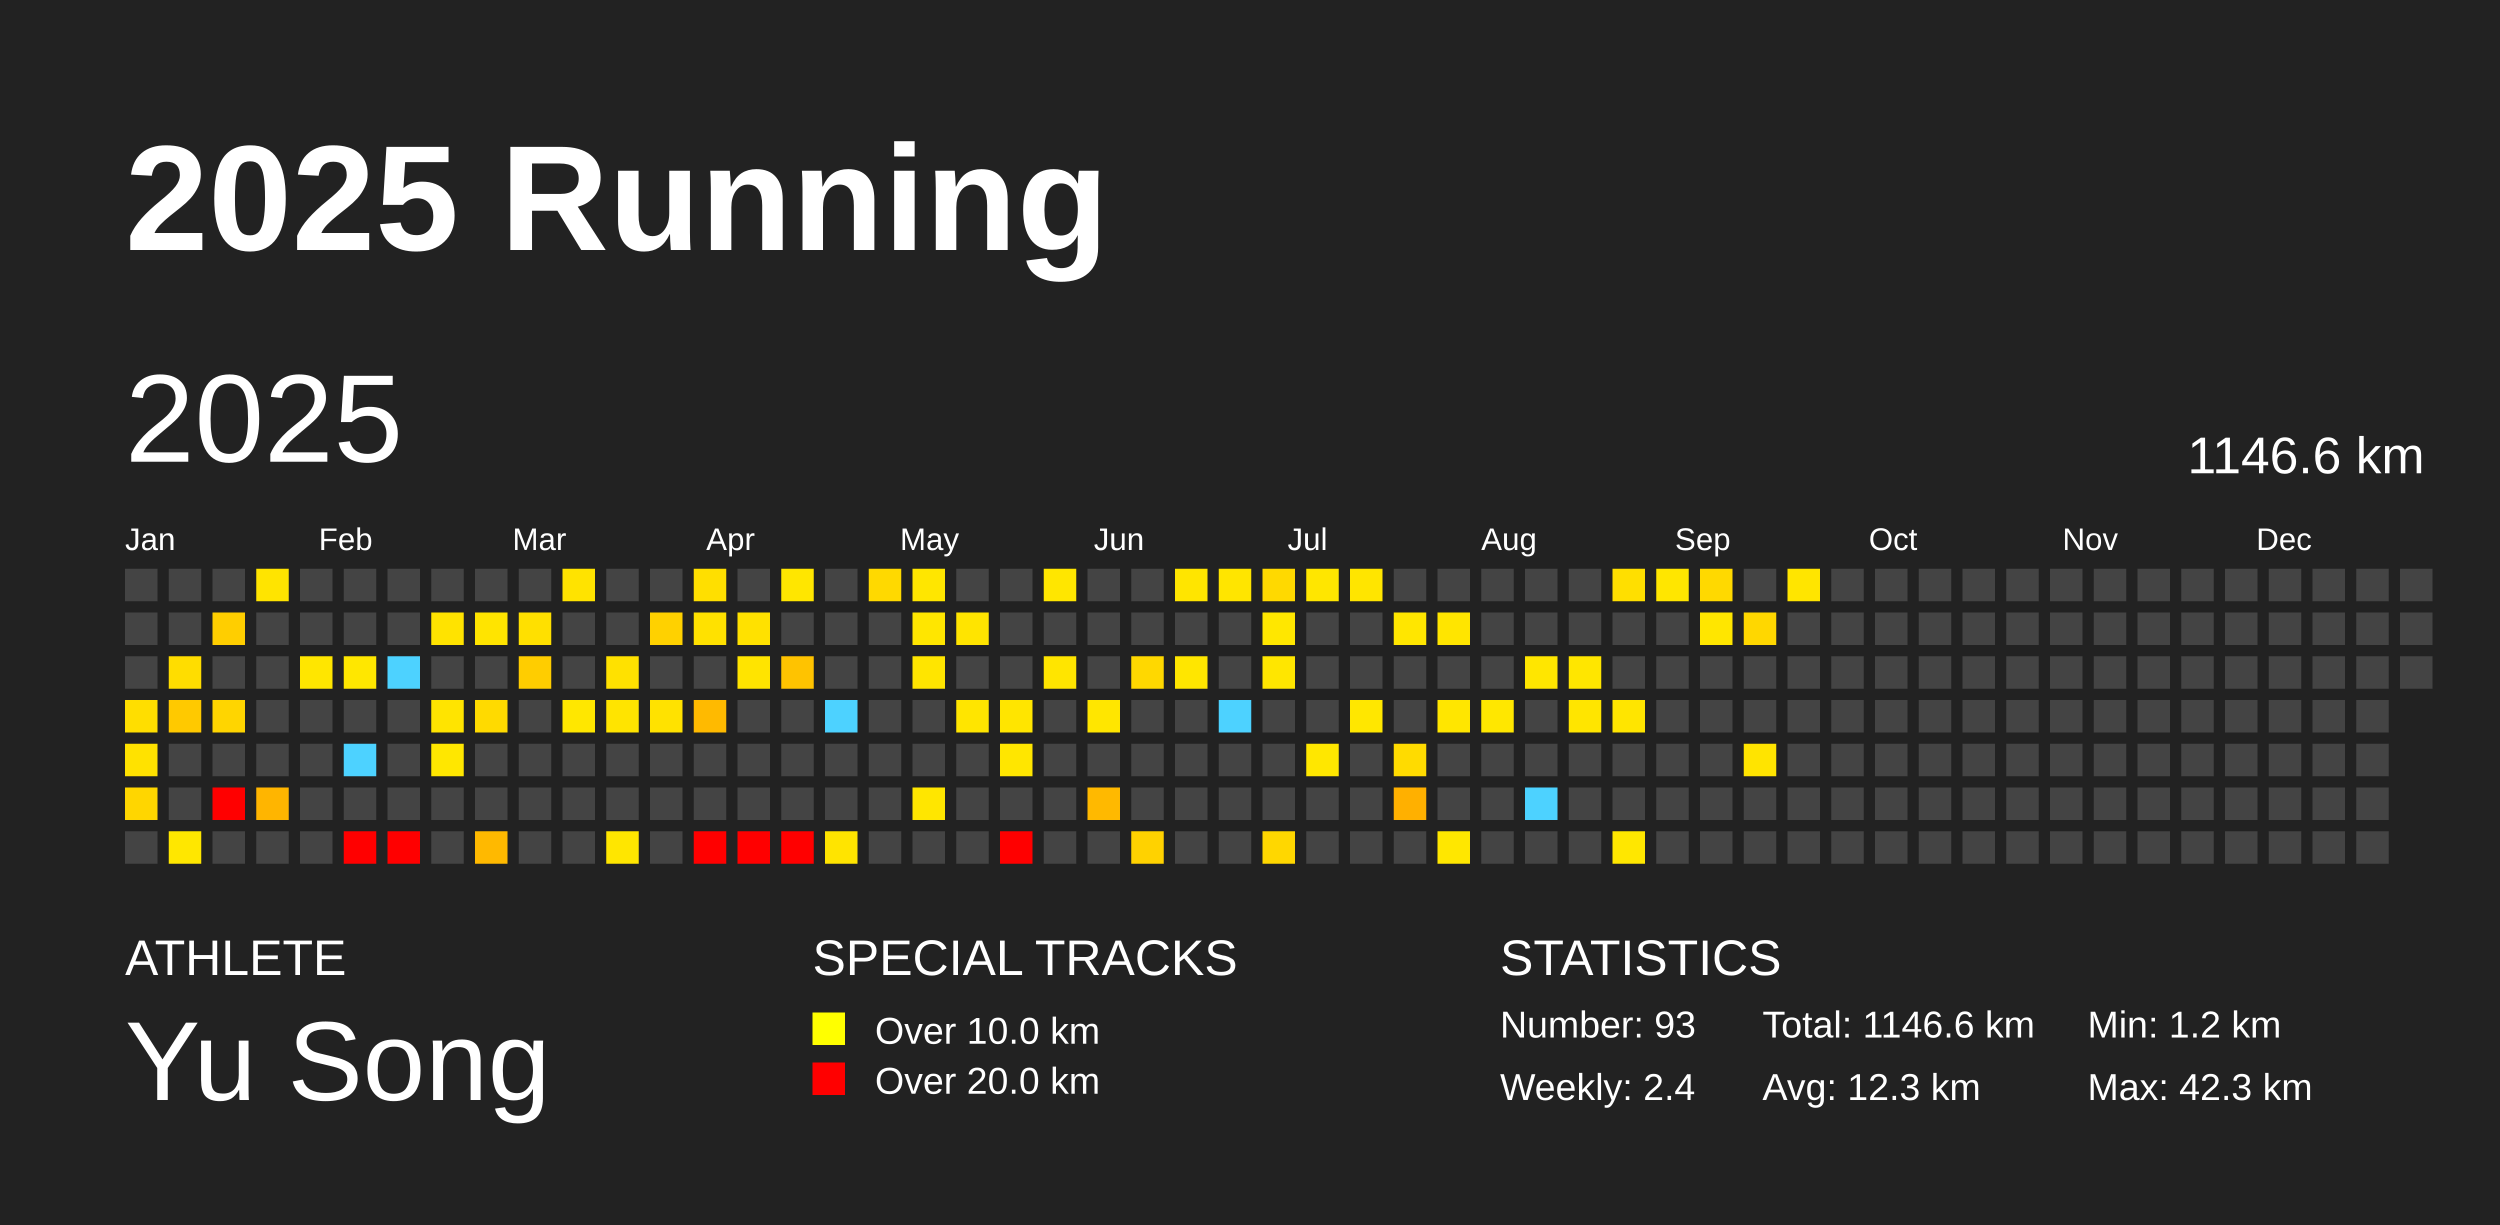
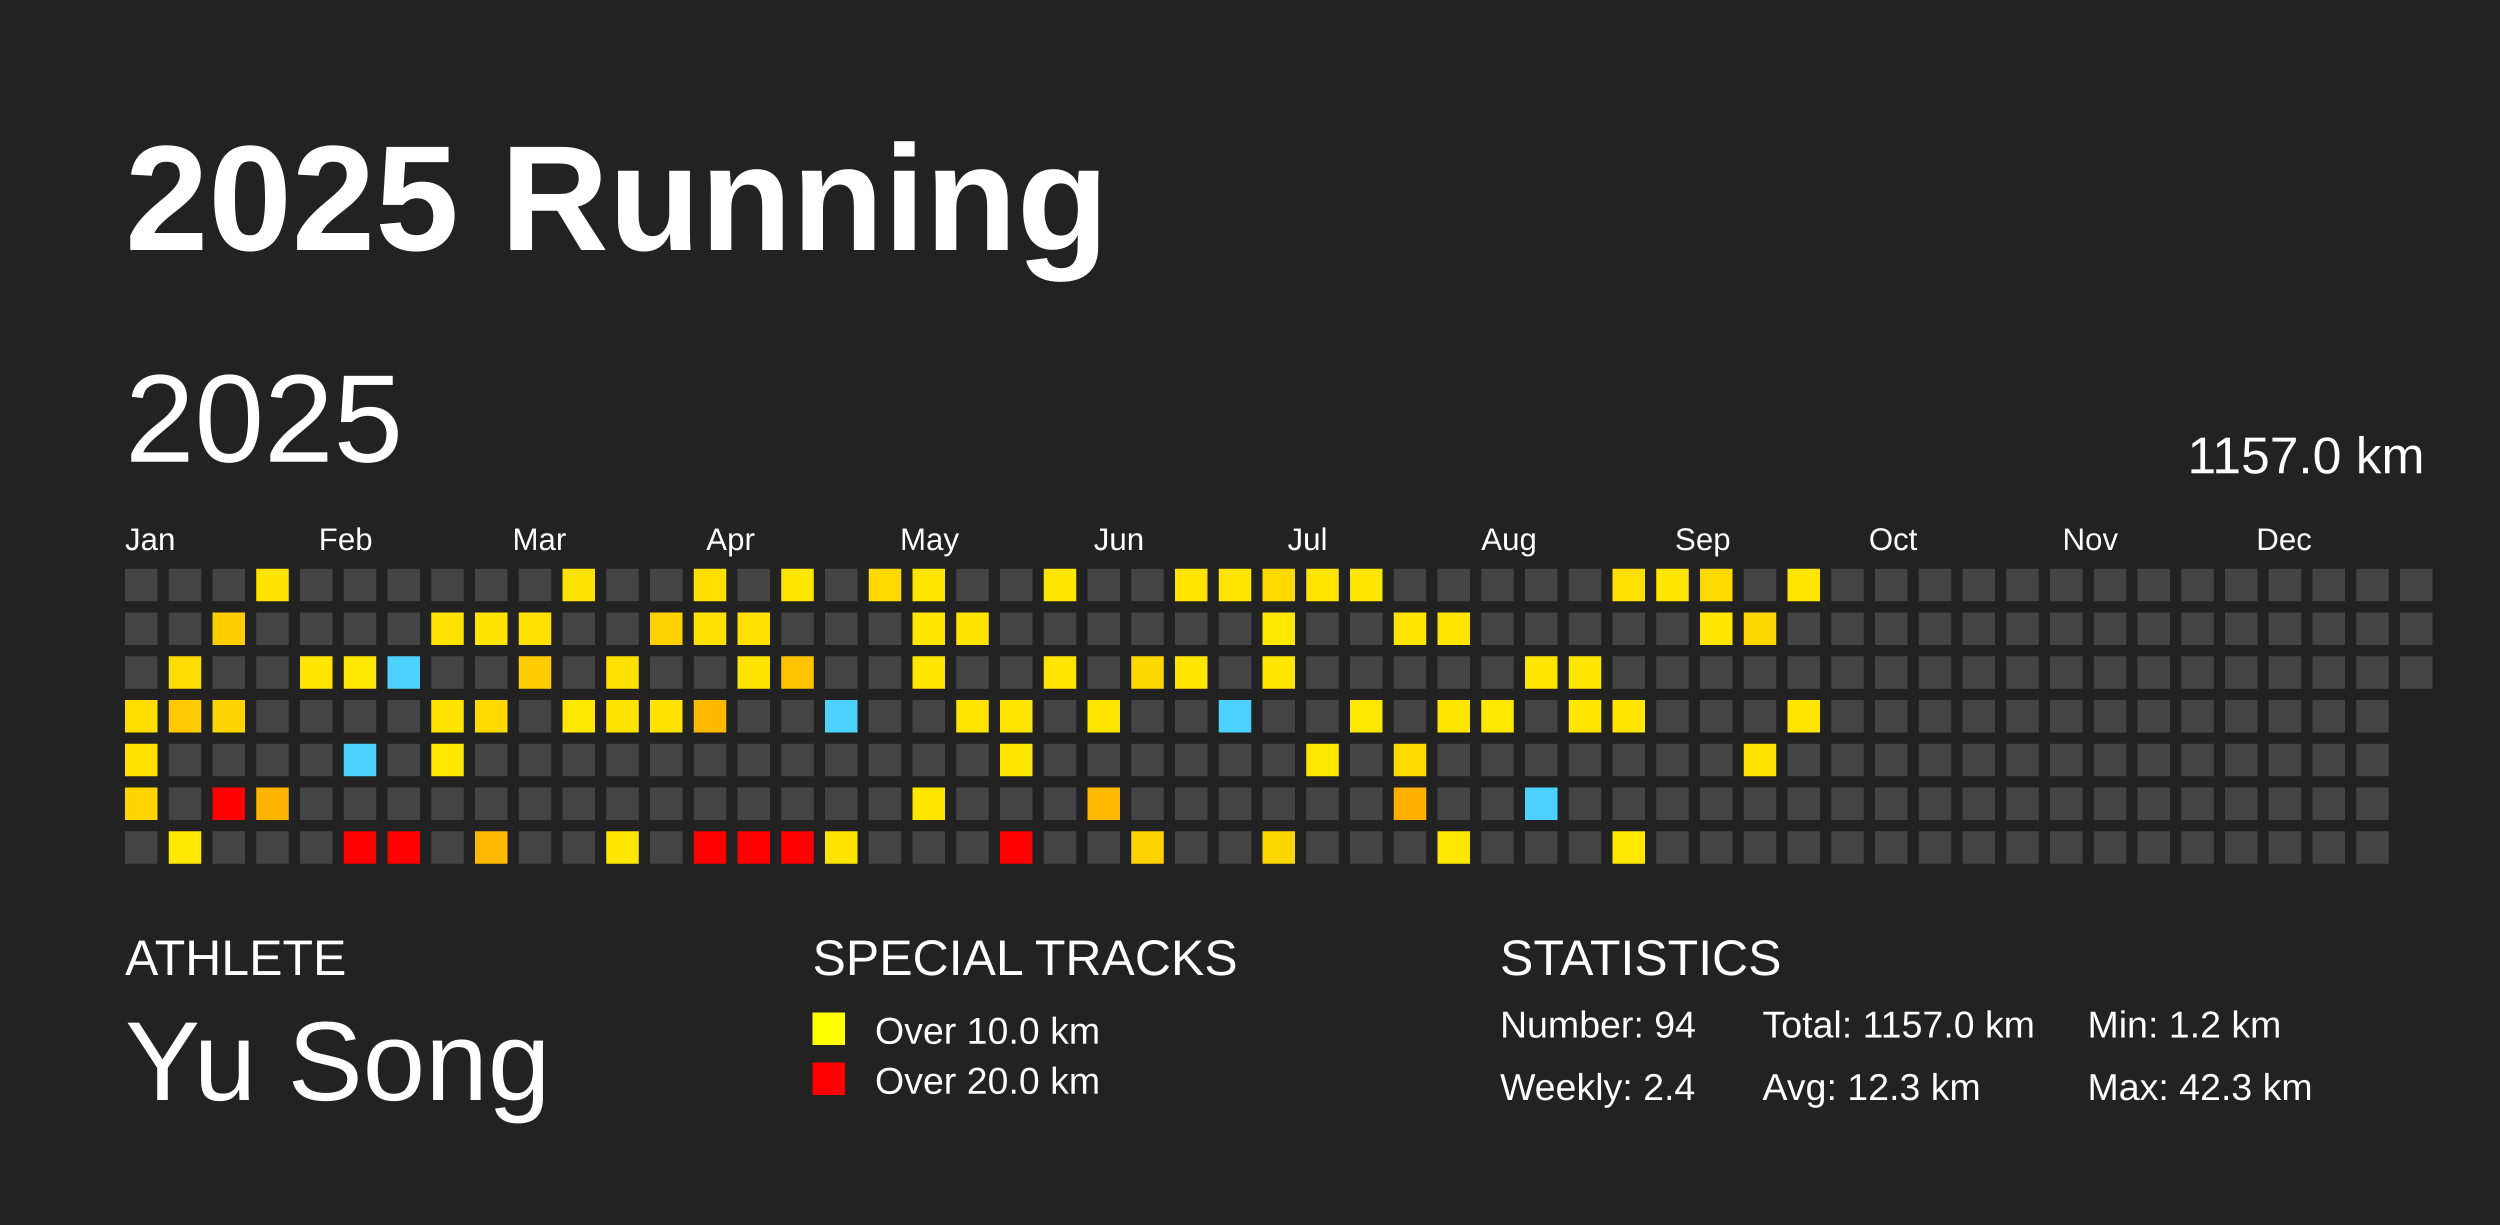
<svg xmlns="http://www.w3.org/2000/svg" baseProfile="full" height="98mm" version="1.1" viewBox="0,0,200,98" width="200mm">
  <defs />
  <rect fill="#222222" height="98" width="200" x="0" y="0" />
  <text fill="#FFFFFF" style="font-size:12px; font-family:Arial; font-weight:bold;" x="10" y="20">2025 Running</text>
  <text fill="#FFFFFF" style="font-size:4px; font-family:Arial" x="10" y="78">ATHLETE</text>
  <text fill="#FFFFFF" style="font-size:9px; font-family:Arial" x="10" y="88">Yu Song</text>
  <text fill="#FFFFFF" style="font-size:4px; font-family:Arial" x="65" y="78">SPECIAL TRACKS</text>
  <rect fill="yellow" height="2.6" width="2.6" x="65" y="81" />
  <text fill="#FFFFFF" style="font-size:3px; font-family:Arial" x="70" y="83.5">Over 10.0 km</text>
  <rect fill="red" height="2.6" width="2.6" x="65" y="85" />
  <text fill="#FFFFFF" style="font-size:3px; font-family:Arial" x="70" y="87.5">Over 20.0 km</text>
  <text fill="#FFFFFF" style="font-size:4px; font-family:Arial" x="120" y="78">STATISTICS</text>
-   <text fill="#FFFFFF" style="font-size:3px; font-family:Arial" x="120" y="83">Number: 93</text>
+   <text fill="#FFFFFF" style="font-size:3px; font-family:Arial" x="120" y="83">Number: 94</text>
  <text fill="#FFFFFF" style="font-size:3px; font-family:Arial" x="120" y="88">Weekly: 2.4</text>
-   <text fill="#FFFFFF" style="font-size:3px; font-family:Arial" x="141" y="83">Total: 1146.6 km</text>
+   <text fill="#FFFFFF" style="font-size:3px; font-family:Arial" x="141" y="83">Total: 1157.0 km</text>
  <text fill="#FFFFFF" style="font-size:3px; font-family:Arial" x="141" y="88">Avg: 12.3 km</text>
  <text fill="#FFFFFF" style="font-size:3px; font-family:Arial" x="167" y="83">Min: 1.2 km</text>
  <text fill="#FFFFFF" style="font-size:3px; font-family:Arial" x="167" y="88">Max: 42.3 km</text>
  <text dominant-baseline="hanging" fill="#FFFFFF" style="font-size:10.0px; font-family:Arial;" x="10" y="30">2025</text>
-   <text dominant-baseline="hanging" fill="#FFFFFF" style="font-size:4.125px; font-family:Arial;" x="175" y="35">1146.6 km</text>
+   <text dominant-baseline="hanging" fill="#FFFFFF" style="font-size:4.125px; font-family:Arial;" x="175" y="35">1157.0 km</text>
  <text fill="#FFFFFF" style="font-size:2.5px; font-family:Arial" x="10.0" y="44">Jan</text>
  <text fill="#FFFFFF" style="font-size:2.5px; font-family:Arial" x="25.5" y="44">Feb</text>
  <text fill="#FFFFFF" style="font-size:2.5px; font-family:Arial" x="41.0" y="44">Mar</text>
  <text fill="#FFFFFF" style="font-size:2.5px; font-family:Arial" x="56.5" y="44">Apr</text>
  <text fill="#FFFFFF" style="font-size:2.5px; font-family:Arial" x="72.0" y="44">May</text>
  <text fill="#FFFFFF" style="font-size:2.5px; font-family:Arial" x="87.5" y="44">Jun</text>
  <text fill="#FFFFFF" style="font-size:2.5px; font-family:Arial" x="103.0" y="44">Jul</text>
  <text fill="#FFFFFF" style="font-size:2.5px; font-family:Arial" x="118.5" y="44">Aug</text>
  <text fill="#FFFFFF" style="font-size:2.5px; font-family:Arial" x="134.0" y="44">Sep</text>
  <text fill="#FFFFFF" style="font-size:2.5px; font-family:Arial" x="149.5" y="44">Oct</text>
  <text fill="#FFFFFF" style="font-size:2.5px; font-family:Arial" x="165.0" y="44">Nov</text>
  <text fill="#FFFFFF" style="font-size:2.5px; font-family:Arial" x="180.5" y="44">Dec</text>
  <rect fill="#444444" height="2.6" width="2.6" x="10.0" y="45.5" />
  <rect fill="#444444" height="2.6" width="2.6" x="10.0" y="49.0" />
  <rect fill="#444444" height="2.6" width="2.6" x="10.0" y="52.5" />
  <rect fill="#ffde00" height="2.6" width="2.6" x="10.0" y="56.0" />
  <rect fill="#ffe200" height="2.6" width="2.6" x="10.0" y="59.5" />
  <rect fill="#ffd600" height="2.6" width="2.6" x="10.0" y="63.0" />
  <rect fill="#444444" height="2.6" width="2.6" x="10.0" y="66.5" />
  <rect fill="#444444" height="2.6" width="2.6" x="13.5" y="45.5" />
  <rect fill="#444444" height="2.6" width="2.6" x="13.5" y="49.0" />
  <rect fill="#ffdd00" height="2.6" width="2.6" x="13.5" y="52.5" />
  <rect fill="#ffc900" height="2.6" width="2.6" x="13.5" y="56.0" />
  <rect fill="#444444" height="2.6" width="2.6" x="13.5" y="59.5" />
  <rect fill="#444444" height="2.6" width="2.6" x="13.5" y="63.0" />
  <rect fill="#ffe700" height="2.6" width="2.6" x="13.5" y="66.5" />
  <rect fill="#444444" height="2.6" width="2.6" x="17.0" y="45.5" />
  <rect fill="#ffce00" height="2.6" width="2.6" x="17.0" y="49.0" />
  <rect fill="#444444" height="2.6" width="2.6" x="17.0" y="52.5" />
  <rect fill="#ffd500" height="2.6" width="2.6" x="17.0" y="56.0" />
  <rect fill="#444444" height="2.6" width="2.6" x="17.0" y="59.5" />
  <rect fill="red" height="2.6" width="2.6" x="17.0" y="63.0" />
  <rect fill="#444444" height="2.6" width="2.6" x="17.0" y="66.5" />
  <rect fill="#ffe400" height="2.6" width="2.6" x="20.5" y="45.5" />
  <rect fill="#444444" height="2.6" width="2.6" x="20.5" y="49.0" />
  <rect fill="#444444" height="2.6" width="2.6" x="20.5" y="52.5" />
  <rect fill="#444444" height="2.6" width="2.6" x="20.5" y="56.0" />
  <rect fill="#444444" height="2.6" width="2.6" x="20.5" y="59.5" />
  <rect fill="#ffb500" height="2.6" width="2.6" x="20.5" y="63.0" />
  <rect fill="#444444" height="2.6" width="2.6" x="20.5" y="66.5" />
  <rect fill="#444444" height="2.6" width="2.6" x="24.0" y="45.5" />
  <rect fill="#444444" height="2.6" width="2.6" x="24.0" y="49.0" />
  <rect fill="#ffe600" height="2.6" width="2.6" x="24.0" y="52.5" />
  <rect fill="#444444" height="2.6" width="2.6" x="24.0" y="56.0" />
  <rect fill="#444444" height="2.6" width="2.6" x="24.0" y="59.5" />
  <rect fill="#444444" height="2.6" width="2.6" x="24.0" y="63.0" />
  <rect fill="#444444" height="2.6" width="2.6" x="24.0" y="66.5" />
  <rect fill="#444444" height="2.6" width="2.6" x="27.5" y="45.5" />
  <rect fill="#444444" height="2.6" width="2.6" x="27.5" y="49.0" />
  <rect fill="#ffe700" height="2.6" width="2.6" x="27.5" y="52.5" />
  <rect fill="#444444" height="2.6" width="2.6" x="27.5" y="56.0" />
  <rect fill="#4dd2ff" height="2.6" width="2.6" x="27.5" y="59.5" />
  <rect fill="#444444" height="2.6" width="2.6" x="27.5" y="63.0" />
  <rect fill="red" height="2.6" width="2.6" x="27.5" y="66.5" />
  <rect fill="#444444" height="2.6" width="2.6" x="31.0" y="45.5" />
  <rect fill="#444444" height="2.6" width="2.6" x="31.0" y="49.0" />
  <rect fill="#4dd2ff" height="2.6" width="2.6" x="31.0" y="52.5" />
  <rect fill="#444444" height="2.6" width="2.6" x="31.0" y="56.0" />
  <rect fill="#444444" height="2.6" width="2.6" x="31.0" y="59.5" />
  <rect fill="#444444" height="2.6" width="2.6" x="31.0" y="63.0" />
  <rect fill="red" height="2.6" width="2.6" x="31.0" y="66.5" />
  <rect fill="#444444" height="2.6" width="2.6" x="34.5" y="45.5" />
  <rect fill="#ffe300" height="2.6" width="2.6" x="34.5" y="49.0" />
  <rect fill="#444444" height="2.6" width="2.6" x="34.5" y="52.5" />
  <rect fill="#ffe400" height="2.6" width="2.6" x="34.5" y="56.0" />
  <rect fill="#ffe700" height="2.6" width="2.6" x="34.5" y="59.5" />
  <rect fill="#444444" height="2.6" width="2.6" x="34.5" y="63.0" />
  <rect fill="#444444" height="2.6" width="2.6" x="34.5" y="66.5" />
  <rect fill="#444444" height="2.6" width="2.6" x="38.0" y="45.5" />
  <rect fill="#ffe400" height="2.6" width="2.6" x="38.0" y="49.0" />
  <rect fill="#444444" height="2.6" width="2.6" x="38.0" y="52.5" />
  <rect fill="#ffda00" height="2.6" width="2.6" x="38.0" y="56.0" />
  <rect fill="#444444" height="2.6" width="2.6" x="38.0" y="59.5" />
  <rect fill="#444444" height="2.6" width="2.6" x="38.0" y="63.0" />
  <rect fill="#ffb900" height="2.6" width="2.6" x="38.0" y="66.5" />
  <rect fill="#444444" height="2.6" width="2.6" x="41.5" y="45.5" />
  <rect fill="#ffe000" height="2.6" width="2.6" x="41.5" y="49.0" />
  <rect fill="#ffcd00" height="2.6" width="2.6" x="41.5" y="52.5" />
  <rect fill="#444444" height="2.6" width="2.6" x="41.5" y="56.0" />
  <rect fill="#444444" height="2.6" width="2.6" x="41.5" y="59.5" />
  <rect fill="#444444" height="2.6" width="2.6" x="41.5" y="63.0" />
  <rect fill="#444444" height="2.6" width="2.6" x="41.5" y="66.5" />
  <rect fill="#ffe300" height="2.6" width="2.6" x="45.0" y="45.5" />
  <rect fill="#444444" height="2.6" width="2.6" x="45.0" y="49.0" />
  <rect fill="#444444" height="2.6" width="2.6" x="45.0" y="52.5" />
  <rect fill="#ffe700" height="2.6" width="2.6" x="45.0" y="56.0" />
  <rect fill="#444444" height="2.6" width="2.6" x="45.0" y="59.5" />
  <rect fill="#444444" height="2.6" width="2.6" x="45.0" y="63.0" />
  <rect fill="#444444" height="2.6" width="2.6" x="45.0" y="66.5" />
  <rect fill="#444444" height="2.6" width="2.6" x="48.5" y="45.5" />
  <rect fill="#444444" height="2.6" width="2.6" x="48.5" y="49.0" />
  <rect fill="#ffe100" height="2.6" width="2.6" x="48.5" y="52.5" />
  <rect fill="#ffe400" height="2.6" width="2.6" x="48.5" y="56.0" />
  <rect fill="#444444" height="2.6" width="2.6" x="48.5" y="59.5" />
  <rect fill="#444444" height="2.6" width="2.6" x="48.5" y="63.0" />
  <rect fill="#ffe600" height="2.6" width="2.6" x="48.5" y="66.5" />
  <rect fill="#444444" height="2.6" width="2.6" x="52.0" y="45.5" />
  <rect fill="#ffd100" height="2.6" width="2.6" x="52.0" y="49.0" />
  <rect fill="#444444" height="2.6" width="2.6" x="52.0" y="52.5" />
  <rect fill="#ffe200" height="2.6" width="2.6" x="52.0" y="56.0" />
  <rect fill="#444444" height="2.6" width="2.6" x="52.0" y="59.5" />
  <rect fill="#444444" height="2.6" width="2.6" x="52.0" y="63.0" />
  <rect fill="#444444" height="2.6" width="2.6" x="52.0" y="66.5" />
  <rect fill="#ffdf00" height="2.6" width="2.6" x="55.5" y="45.5" />
  <rect fill="#ffe100" height="2.6" width="2.6" x="55.5" y="49.0" />
  <rect fill="#444444" height="2.6" width="2.6" x="55.5" y="52.5" />
  <rect fill="#ffba00" height="2.6" width="2.6" x="55.5" y="56.0" />
  <rect fill="#444444" height="2.6" width="2.6" x="55.5" y="59.5" />
  <rect fill="#444444" height="2.6" width="2.6" x="55.5" y="63.0" />
  <rect fill="red" height="2.6" width="2.6" x="55.5" y="66.5" />
  <rect fill="#444444" height="2.6" width="2.6" x="59.0" y="45.5" />
  <rect fill="#ffe100" height="2.6" width="2.6" x="59.0" y="49.0" />
  <rect fill="#ffe400" height="2.6" width="2.6" x="59.0" y="52.5" />
  <rect fill="#444444" height="2.6" width="2.6" x="59.0" y="56.0" />
  <rect fill="#444444" height="2.6" width="2.6" x="59.0" y="59.5" />
  <rect fill="#444444" height="2.6" width="2.6" x="59.0" y="63.0" />
  <rect fill="red" height="2.6" width="2.6" x="59.0" y="66.5" />
  <rect fill="#ffe600" height="2.6" width="2.6" x="62.5" y="45.5" />
  <rect fill="#444444" height="2.6" width="2.6" x="62.5" y="49.0" />
  <rect fill="#ffc300" height="2.6" width="2.6" x="62.5" y="52.5" />
  <rect fill="#444444" height="2.6" width="2.6" x="62.5" y="56.0" />
  <rect fill="#444444" height="2.6" width="2.6" x="62.5" y="59.5" />
  <rect fill="#444444" height="2.6" width="2.6" x="62.5" y="63.0" />
  <rect fill="red" height="2.6" width="2.6" x="62.5" y="66.5" />
  <rect fill="#444444" height="2.6" width="2.6" x="66.0" y="45.5" />
  <rect fill="#444444" height="2.6" width="2.6" x="66.0" y="49.0" />
  <rect fill="#444444" height="2.6" width="2.6" x="66.0" y="52.5" />
  <rect fill="#4dd2ff" height="2.6" width="2.6" x="66.0" y="56.0" />
  <rect fill="#444444" height="2.6" width="2.6" x="66.0" y="59.5" />
  <rect fill="#444444" height="2.6" width="2.6" x="66.0" y="63.0" />
  <rect fill="#ffe400" height="2.6" width="2.6" x="66.0" y="66.5" />
  <rect fill="#ffd900" height="2.6" width="2.6" x="69.5" y="45.5" />
  <rect fill="#444444" height="2.6" width="2.6" x="69.5" y="49.0" />
  <rect fill="#444444" height="2.6" width="2.6" x="69.5" y="52.5" />
  <rect fill="#444444" height="2.6" width="2.6" x="69.5" y="56.0" />
  <rect fill="#444444" height="2.6" width="2.6" x="69.5" y="59.5" />
  <rect fill="#444444" height="2.6" width="2.6" x="69.5" y="63.0" />
  <rect fill="#444444" height="2.6" width="2.6" x="69.5" y="66.5" />
  <rect fill="#ffe600" height="2.6" width="2.6" x="73.0" y="45.5" />
  <rect fill="#ffe600" height="2.6" width="2.6" x="73.0" y="49.0" />
  <rect fill="#ffe500" height="2.6" width="2.6" x="73.0" y="52.5" />
  <rect fill="#444444" height="2.6" width="2.6" x="73.0" y="56.0" />
  <rect fill="#444444" height="2.6" width="2.6" x="73.0" y="59.5" />
  <rect fill="#ffe600" height="2.6" width="2.6" x="73.0" y="63.0" />
  <rect fill="#444444" height="2.6" width="2.6" x="73.0" y="66.5" />
  <rect fill="#444444" height="2.6" width="2.6" x="76.5" y="45.5" />
  <rect fill="#ffe400" height="2.6" width="2.6" x="76.5" y="49.0" />
  <rect fill="#444444" height="2.6" width="2.6" x="76.5" y="52.5" />
  <rect fill="#ffe500" height="2.6" width="2.6" x="76.5" y="56.0" />
  <rect fill="#444444" height="2.6" width="2.6" x="76.5" y="59.5" />
  <rect fill="#444444" height="2.6" width="2.6" x="76.5" y="63.0" />
  <rect fill="#444444" height="2.6" width="2.6" x="76.5" y="66.5" />
  <rect fill="#444444" height="2.6" width="2.6" x="80.0" y="45.5" />
  <rect fill="#444444" height="2.6" width="2.6" x="80.0" y="49.0" />
  <rect fill="#444444" height="2.6" width="2.6" x="80.0" y="52.5" />
  <rect fill="#ffe500" height="2.6" width="2.6" x="80.0" y="56.0" />
  <rect fill="#ffe600" height="2.6" width="2.6" x="80.0" y="59.5" />
  <rect fill="#444444" height="2.6" width="2.6" x="80.0" y="63.0" />
  <rect fill="red" height="2.6" width="2.6" x="80.0" y="66.5" />
  <rect fill="#ffe600" height="2.6" width="2.6" x="83.5" y="45.5" />
  <rect fill="#444444" height="2.6" width="2.6" x="83.5" y="49.0" />
  <rect fill="#ffe500" height="2.6" width="2.6" x="83.5" y="52.5" />
  <rect fill="#444444" height="2.6" width="2.6" x="83.5" y="56.0" />
  <rect fill="#444444" height="2.6" width="2.6" x="83.5" y="59.5" />
  <rect fill="#444444" height="2.6" width="2.6" x="83.5" y="63.0" />
  <rect fill="#444444" height="2.6" width="2.6" x="83.5" y="66.5" />
  <rect fill="#444444" height="2.6" width="2.6" x="87.0" y="45.5" />
  <rect fill="#444444" height="2.6" width="2.6" x="87.0" y="49.0" />
  <rect fill="#444444" height="2.6" width="2.6" x="87.0" y="52.5" />
  <rect fill="#ffe600" height="2.6" width="2.6" x="87.0" y="56.0" />
  <rect fill="#444444" height="2.6" width="2.6" x="87.0" y="59.5" />
  <rect fill="#ffb900" height="2.6" width="2.6" x="87.0" y="63.0" />
  <rect fill="#444444" height="2.6" width="2.6" x="87.0" y="66.5" />
  <rect fill="#444444" height="2.6" width="2.6" x="90.5" y="45.5" />
  <rect fill="#444444" height="2.6" width="2.6" x="90.5" y="49.0" />
  <rect fill="#ffd800" height="2.6" width="2.6" x="90.5" y="52.5" />
  <rect fill="#444444" height="2.6" width="2.6" x="90.5" y="56.0" />
  <rect fill="#444444" height="2.6" width="2.6" x="90.5" y="59.5" />
  <rect fill="#444444" height="2.6" width="2.6" x="90.5" y="63.0" />
  <rect fill="#ffd200" height="2.6" width="2.6" x="90.5" y="66.5" />
  <rect fill="#ffe500" height="2.6" width="2.6" x="94.0" y="45.5" />
  <rect fill="#444444" height="2.6" width="2.6" x="94.0" y="49.0" />
  <rect fill="#ffe600" height="2.6" width="2.6" x="94.0" y="52.5" />
  <rect fill="#444444" height="2.6" width="2.6" x="94.0" y="56.0" />
  <rect fill="#444444" height="2.6" width="2.6" x="94.0" y="59.5" />
  <rect fill="#444444" height="2.6" width="2.6" x="94.0" y="63.0" />
  <rect fill="#444444" height="2.6" width="2.6" x="94.0" y="66.5" />
  <rect fill="#ffe500" height="2.6" width="2.6" x="97.5" y="45.5" />
  <rect fill="#444444" height="2.6" width="2.6" x="97.5" y="49.0" />
  <rect fill="#444444" height="2.6" width="2.6" x="97.5" y="52.5" />
  <rect fill="#4dd2ff" height="2.6" width="2.6" x="97.5" y="56.0" />
  <rect fill="#444444" height="2.6" width="2.6" x="97.5" y="59.5" />
  <rect fill="#444444" height="2.6" width="2.6" x="97.5" y="63.0" />
  <rect fill="#444444" height="2.6" width="2.6" x="97.5" y="66.5" />
  <rect fill="#ffd900" height="2.6" width="2.6" x="101.0" y="45.5" />
  <rect fill="#ffe700" height="2.6" width="2.6" x="101.0" y="49.0" />
  <rect fill="#ffe600" height="2.6" width="2.6" x="101.0" y="52.5" />
  <rect fill="#444444" height="2.6" width="2.6" x="101.0" y="56.0" />
  <rect fill="#444444" height="2.6" width="2.6" x="101.0" y="59.5" />
  <rect fill="#444444" height="2.6" width="2.6" x="101.0" y="63.0" />
  <rect fill="#ffd700" height="2.6" width="2.6" x="101.0" y="66.5" />
  <rect fill="#ffe600" height="2.6" width="2.6" x="104.5" y="45.5" />
  <rect fill="#444444" height="2.6" width="2.6" x="104.5" y="49.0" />
  <rect fill="#444444" height="2.6" width="2.6" x="104.5" y="52.5" />
  <rect fill="#444444" height="2.6" width="2.6" x="104.5" y="56.0" />
  <rect fill="#ffe700" height="2.6" width="2.6" x="104.5" y="59.5" />
  <rect fill="#444444" height="2.6" width="2.6" x="104.5" y="63.0" />
  <rect fill="#444444" height="2.6" width="2.6" x="104.5" y="66.5" />
  <rect fill="#ffe500" height="2.6" width="2.6" x="108.0" y="45.5" />
  <rect fill="#444444" height="2.6" width="2.6" x="108.0" y="49.0" />
  <rect fill="#444444" height="2.6" width="2.6" x="108.0" y="52.5" />
  <rect fill="#ffe700" height="2.6" width="2.6" x="108.0" y="56.0" />
  <rect fill="#444444" height="2.6" width="2.6" x="108.0" y="59.5" />
  <rect fill="#444444" height="2.6" width="2.6" x="108.0" y="63.0" />
  <rect fill="#444444" height="2.6" width="2.6" x="108.0" y="66.5" />
  <rect fill="#444444" height="2.6" width="2.6" x="111.5" y="45.5" />
  <rect fill="#ffe600" height="2.6" width="2.6" x="111.5" y="49.0" />
  <rect fill="#444444" height="2.6" width="2.6" x="111.5" y="52.5" />
  <rect fill="#444444" height="2.6" width="2.6" x="111.5" y="56.0" />
  <rect fill="#ffdb00" height="2.6" width="2.6" x="111.5" y="59.5" />
  <rect fill="#ffb000" height="2.6" width="2.6" x="111.5" y="63.0" />
  <rect fill="#444444" height="2.6" width="2.6" x="111.5" y="66.5" />
  <rect fill="#444444" height="2.6" width="2.6" x="115.0" y="45.5" />
  <rect fill="#ffe500" height="2.6" width="2.6" x="115.0" y="49.0" />
  <rect fill="#444444" height="2.6" width="2.6" x="115.0" y="52.5" />
  <rect fill="#ffe600" height="2.6" width="2.6" x="115.0" y="56.0" />
  <rect fill="#444444" height="2.6" width="2.6" x="115.0" y="59.5" />
  <rect fill="#444444" height="2.6" width="2.6" x="115.0" y="63.0" />
  <rect fill="#ffe700" height="2.6" width="2.6" x="115.0" y="66.5" />
  <rect fill="#444444" height="2.6" width="2.6" x="118.5" y="45.5" />
  <rect fill="#444444" height="2.6" width="2.6" x="118.5" y="49.0" />
  <rect fill="#444444" height="2.6" width="2.6" x="118.5" y="52.5" />
  <rect fill="#ffe700" height="2.6" width="2.6" x="118.5" y="56.0" />
  <rect fill="#444444" height="2.6" width="2.6" x="118.5" y="59.5" />
  <rect fill="#444444" height="2.6" width="2.6" x="118.5" y="63.0" />
  <rect fill="#444444" height="2.6" width="2.6" x="118.5" y="66.5" />
  <rect fill="#444444" height="2.6" width="2.6" x="122.0" y="45.5" />
  <rect fill="#444444" height="2.6" width="2.6" x="122.0" y="49.0" />
  <rect fill="#ffe600" height="2.6" width="2.6" x="122.0" y="52.5" />
  <rect fill="#444444" height="2.6" width="2.6" x="122.0" y="56.0" />
  <rect fill="#444444" height="2.6" width="2.6" x="122.0" y="59.5" />
  <rect fill="#4dd2ff" height="2.6" width="2.6" x="122.0" y="63.0" />
  <rect fill="#444444" height="2.6" width="2.6" x="122.0" y="66.5" />
  <rect fill="#444444" height="2.6" width="2.6" x="125.5" y="45.5" />
  <rect fill="#444444" height="2.6" width="2.6" x="125.5" y="49.0" />
  <rect fill="#ffe600" height="2.6" width="2.6" x="125.5" y="52.5" />
  <rect fill="#ffe500" height="2.6" width="2.6" x="125.5" y="56.0" />
  <rect fill="#444444" height="2.6" width="2.6" x="125.5" y="59.5" />
  <rect fill="#444444" height="2.6" width="2.6" x="125.5" y="63.0" />
  <rect fill="#444444" height="2.6" width="2.6" x="125.5" y="66.5" />
  <rect fill="#ffdf00" height="2.6" width="2.6" x="129.0" y="45.5" />
  <rect fill="#444444" height="2.6" width="2.6" x="129.0" y="49.0" />
  <rect fill="#444444" height="2.6" width="2.6" x="129.0" y="52.5" />
  <rect fill="#ffe500" height="2.6" width="2.6" x="129.0" y="56.0" />
  <rect fill="#444444" height="2.6" width="2.6" x="129.0" y="59.5" />
  <rect fill="#444444" height="2.6" width="2.6" x="129.0" y="63.0" />
  <rect fill="#ffe700" height="2.6" width="2.6" x="129.0" y="66.5" />
  <rect fill="#ffe600" height="2.6" width="2.6" x="132.5" y="45.5" />
  <rect fill="#444444" height="2.6" width="2.6" x="132.5" y="49.0" />
  <rect fill="#444444" height="2.6" width="2.6" x="132.5" y="52.5" />
  <rect fill="#444444" height="2.6" width="2.6" x="132.5" y="56.0" />
  <rect fill="#444444" height="2.6" width="2.6" x="132.5" y="59.5" />
  <rect fill="#444444" height="2.6" width="2.6" x="132.5" y="63.0" />
  <rect fill="#444444" height="2.6" width="2.6" x="132.5" y="66.5" />
  <rect fill="#ffd900" height="2.6" width="2.6" x="136.0" y="45.5" />
  <rect fill="#ffe600" height="2.6" width="2.6" x="136.0" y="49.0" />
  <rect fill="#444444" height="2.6" width="2.6" x="136.0" y="52.5" />
  <rect fill="#444444" height="2.6" width="2.6" x="136.0" y="56.0" />
  <rect fill="#444444" height="2.6" width="2.6" x="136.0" y="59.5" />
  <rect fill="#444444" height="2.6" width="2.6" x="136.0" y="63.0" />
  <rect fill="#444444" height="2.6" width="2.6" x="136.0" y="66.5" />
  <rect fill="#444444" height="2.6" width="2.6" x="139.5" y="45.5" />
  <rect fill="#ffd700" height="2.6" width="2.6" x="139.5" y="49.0" />
  <rect fill="#444444" height="2.6" width="2.6" x="139.5" y="52.5" />
  <rect fill="#444444" height="2.6" width="2.6" x="139.5" y="56.0" />
  <rect fill="#ffe400" height="2.6" width="2.6" x="139.5" y="59.5" />
  <rect fill="#444444" height="2.6" width="2.6" x="139.5" y="63.0" />
  <rect fill="#444444" height="2.6" width="2.6" x="139.5" y="66.5" />
  <rect fill="#ffe500" height="2.6" width="2.6" x="143.0" y="45.5" />
  <rect fill="#444444" height="2.6" width="2.6" x="143.0" y="49.0" />
  <rect fill="#444444" height="2.6" width="2.6" x="143.0" y="52.5" />
-   <rect fill="#444444" height="2.6" width="2.6" x="143.0" y="56.0" />
+   <rect fill="#ffe500" height="2.6" width="2.6" x="143.0" y="56.0" />
  <rect fill="#444444" height="2.6" width="2.6" x="143.0" y="59.5" />
  <rect fill="#444444" height="2.6" width="2.6" x="143.0" y="63.0" />
  <rect fill="#444444" height="2.6" width="2.6" x="143.0" y="66.5" />
  <rect fill="#444444" height="2.6" width="2.6" x="146.5" y="45.5" />
  <rect fill="#444444" height="2.6" width="2.6" x="146.5" y="49.0" />
  <rect fill="#444444" height="2.6" width="2.6" x="146.5" y="52.5" />
  <rect fill="#444444" height="2.6" width="2.6" x="146.5" y="56.0" />
  <rect fill="#444444" height="2.6" width="2.6" x="146.5" y="59.5" />
  <rect fill="#444444" height="2.6" width="2.6" x="146.5" y="63.0" />
  <rect fill="#444444" height="2.6" width="2.6" x="146.5" y="66.5" />
  <rect fill="#444444" height="2.6" width="2.6" x="150.0" y="45.5" />
  <rect fill="#444444" height="2.6" width="2.6" x="150.0" y="49.0" />
  <rect fill="#444444" height="2.6" width="2.6" x="150.0" y="52.5" />
  <rect fill="#444444" height="2.6" width="2.6" x="150.0" y="56.0" />
  <rect fill="#444444" height="2.6" width="2.6" x="150.0" y="59.5" />
  <rect fill="#444444" height="2.6" width="2.6" x="150.0" y="63.0" />
  <rect fill="#444444" height="2.6" width="2.6" x="150.0" y="66.5" />
  <rect fill="#444444" height="2.6" width="2.6" x="153.5" y="45.5" />
  <rect fill="#444444" height="2.6" width="2.6" x="153.5" y="49.0" />
  <rect fill="#444444" height="2.6" width="2.6" x="153.5" y="52.5" />
  <rect fill="#444444" height="2.6" width="2.6" x="153.5" y="56.0" />
  <rect fill="#444444" height="2.6" width="2.6" x="153.5" y="59.5" />
  <rect fill="#444444" height="2.6" width="2.6" x="153.5" y="63.0" />
  <rect fill="#444444" height="2.6" width="2.6" x="153.5" y="66.5" />
  <rect fill="#444444" height="2.6" width="2.6" x="157.0" y="45.5" />
  <rect fill="#444444" height="2.6" width="2.6" x="157.0" y="49.0" />
  <rect fill="#444444" height="2.6" width="2.6" x="157.0" y="52.5" />
  <rect fill="#444444" height="2.6" width="2.6" x="157.0" y="56.0" />
  <rect fill="#444444" height="2.6" width="2.6" x="157.0" y="59.5" />
  <rect fill="#444444" height="2.6" width="2.6" x="157.0" y="63.0" />
  <rect fill="#444444" height="2.6" width="2.6" x="157.0" y="66.5" />
  <rect fill="#444444" height="2.6" width="2.6" x="160.5" y="45.5" />
  <rect fill="#444444" height="2.6" width="2.6" x="160.5" y="49.0" />
  <rect fill="#444444" height="2.6" width="2.6" x="160.5" y="52.5" />
  <rect fill="#444444" height="2.6" width="2.6" x="160.5" y="56.0" />
  <rect fill="#444444" height="2.6" width="2.6" x="160.5" y="59.5" />
  <rect fill="#444444" height="2.6" width="2.6" x="160.5" y="63.0" />
  <rect fill="#444444" height="2.6" width="2.6" x="160.5" y="66.5" />
  <rect fill="#444444" height="2.6" width="2.6" x="164.0" y="45.5" />
  <rect fill="#444444" height="2.6" width="2.6" x="164.0" y="49.0" />
  <rect fill="#444444" height="2.6" width="2.6" x="164.0" y="52.5" />
  <rect fill="#444444" height="2.6" width="2.6" x="164.0" y="56.0" />
  <rect fill="#444444" height="2.6" width="2.6" x="164.0" y="59.5" />
  <rect fill="#444444" height="2.6" width="2.6" x="164.0" y="63.0" />
  <rect fill="#444444" height="2.6" width="2.6" x="164.0" y="66.5" />
  <rect fill="#444444" height="2.6" width="2.6" x="167.5" y="45.5" />
  <rect fill="#444444" height="2.6" width="2.6" x="167.5" y="49.0" />
  <rect fill="#444444" height="2.6" width="2.6" x="167.5" y="52.5" />
  <rect fill="#444444" height="2.6" width="2.6" x="167.5" y="56.0" />
  <rect fill="#444444" height="2.6" width="2.6" x="167.5" y="59.5" />
  <rect fill="#444444" height="2.6" width="2.6" x="167.5" y="63.0" />
  <rect fill="#444444" height="2.6" width="2.6" x="167.5" y="66.5" />
  <rect fill="#444444" height="2.6" width="2.6" x="171.0" y="45.5" />
  <rect fill="#444444" height="2.6" width="2.6" x="171.0" y="49.0" />
  <rect fill="#444444" height="2.6" width="2.6" x="171.0" y="52.5" />
  <rect fill="#444444" height="2.6" width="2.6" x="171.0" y="56.0" />
  <rect fill="#444444" height="2.6" width="2.6" x="171.0" y="59.5" />
  <rect fill="#444444" height="2.6" width="2.6" x="171.0" y="63.0" />
  <rect fill="#444444" height="2.6" width="2.6" x="171.0" y="66.5" />
  <rect fill="#444444" height="2.6" width="2.6" x="174.5" y="45.5" />
  <rect fill="#444444" height="2.6" width="2.6" x="174.5" y="49.0" />
  <rect fill="#444444" height="2.6" width="2.6" x="174.5" y="52.5" />
  <rect fill="#444444" height="2.6" width="2.6" x="174.5" y="56.0" />
  <rect fill="#444444" height="2.6" width="2.6" x="174.5" y="59.5" />
  <rect fill="#444444" height="2.6" width="2.6" x="174.5" y="63.0" />
  <rect fill="#444444" height="2.6" width="2.6" x="174.5" y="66.5" />
  <rect fill="#444444" height="2.6" width="2.6" x="178.0" y="45.5" />
  <rect fill="#444444" height="2.6" width="2.6" x="178.0" y="49.0" />
  <rect fill="#444444" height="2.6" width="2.6" x="178.0" y="52.5" />
  <rect fill="#444444" height="2.6" width="2.6" x="178.0" y="56.0" />
  <rect fill="#444444" height="2.6" width="2.6" x="178.0" y="59.5" />
  <rect fill="#444444" height="2.6" width="2.6" x="178.0" y="63.0" />
  <rect fill="#444444" height="2.6" width="2.6" x="178.0" y="66.5" />
  <rect fill="#444444" height="2.6" width="2.6" x="181.5" y="45.5" />
  <rect fill="#444444" height="2.6" width="2.6" x="181.5" y="49.0" />
  <rect fill="#444444" height="2.6" width="2.6" x="181.5" y="52.5" />
  <rect fill="#444444" height="2.6" width="2.6" x="181.5" y="56.0" />
  <rect fill="#444444" height="2.6" width="2.6" x="181.5" y="59.5" />
  <rect fill="#444444" height="2.6" width="2.6" x="181.5" y="63.0" />
  <rect fill="#444444" height="2.6" width="2.6" x="181.5" y="66.5" />
  <rect fill="#444444" height="2.6" width="2.6" x="185.0" y="45.5" />
  <rect fill="#444444" height="2.6" width="2.6" x="185.0" y="49.0" />
  <rect fill="#444444" height="2.6" width="2.6" x="185.0" y="52.5" />
  <rect fill="#444444" height="2.6" width="2.6" x="185.0" y="56.0" />
  <rect fill="#444444" height="2.6" width="2.6" x="185.0" y="59.5" />
  <rect fill="#444444" height="2.6" width="2.6" x="185.0" y="63.0" />
  <rect fill="#444444" height="2.6" width="2.6" x="185.0" y="66.5" />
  <rect fill="#444444" height="2.6" width="2.6" x="188.5" y="45.5" />
  <rect fill="#444444" height="2.6" width="2.6" x="188.5" y="49.0" />
  <rect fill="#444444" height="2.6" width="2.6" x="188.5" y="52.5" />
  <rect fill="#444444" height="2.6" width="2.6" x="188.5" y="56.0" />
  <rect fill="#444444" height="2.6" width="2.6" x="188.5" y="59.5" />
  <rect fill="#444444" height="2.6" width="2.6" x="188.5" y="63.0" />
  <rect fill="#444444" height="2.6" width="2.6" x="188.5" y="66.5" />
  <rect fill="#444444" height="2.6" width="2.6" x="192.0" y="45.5" />
  <rect fill="#444444" height="2.6" width="2.6" x="192.0" y="49.0" />
  <rect fill="#444444" height="2.6" width="2.6" x="192.0" y="52.5" />
</svg>
